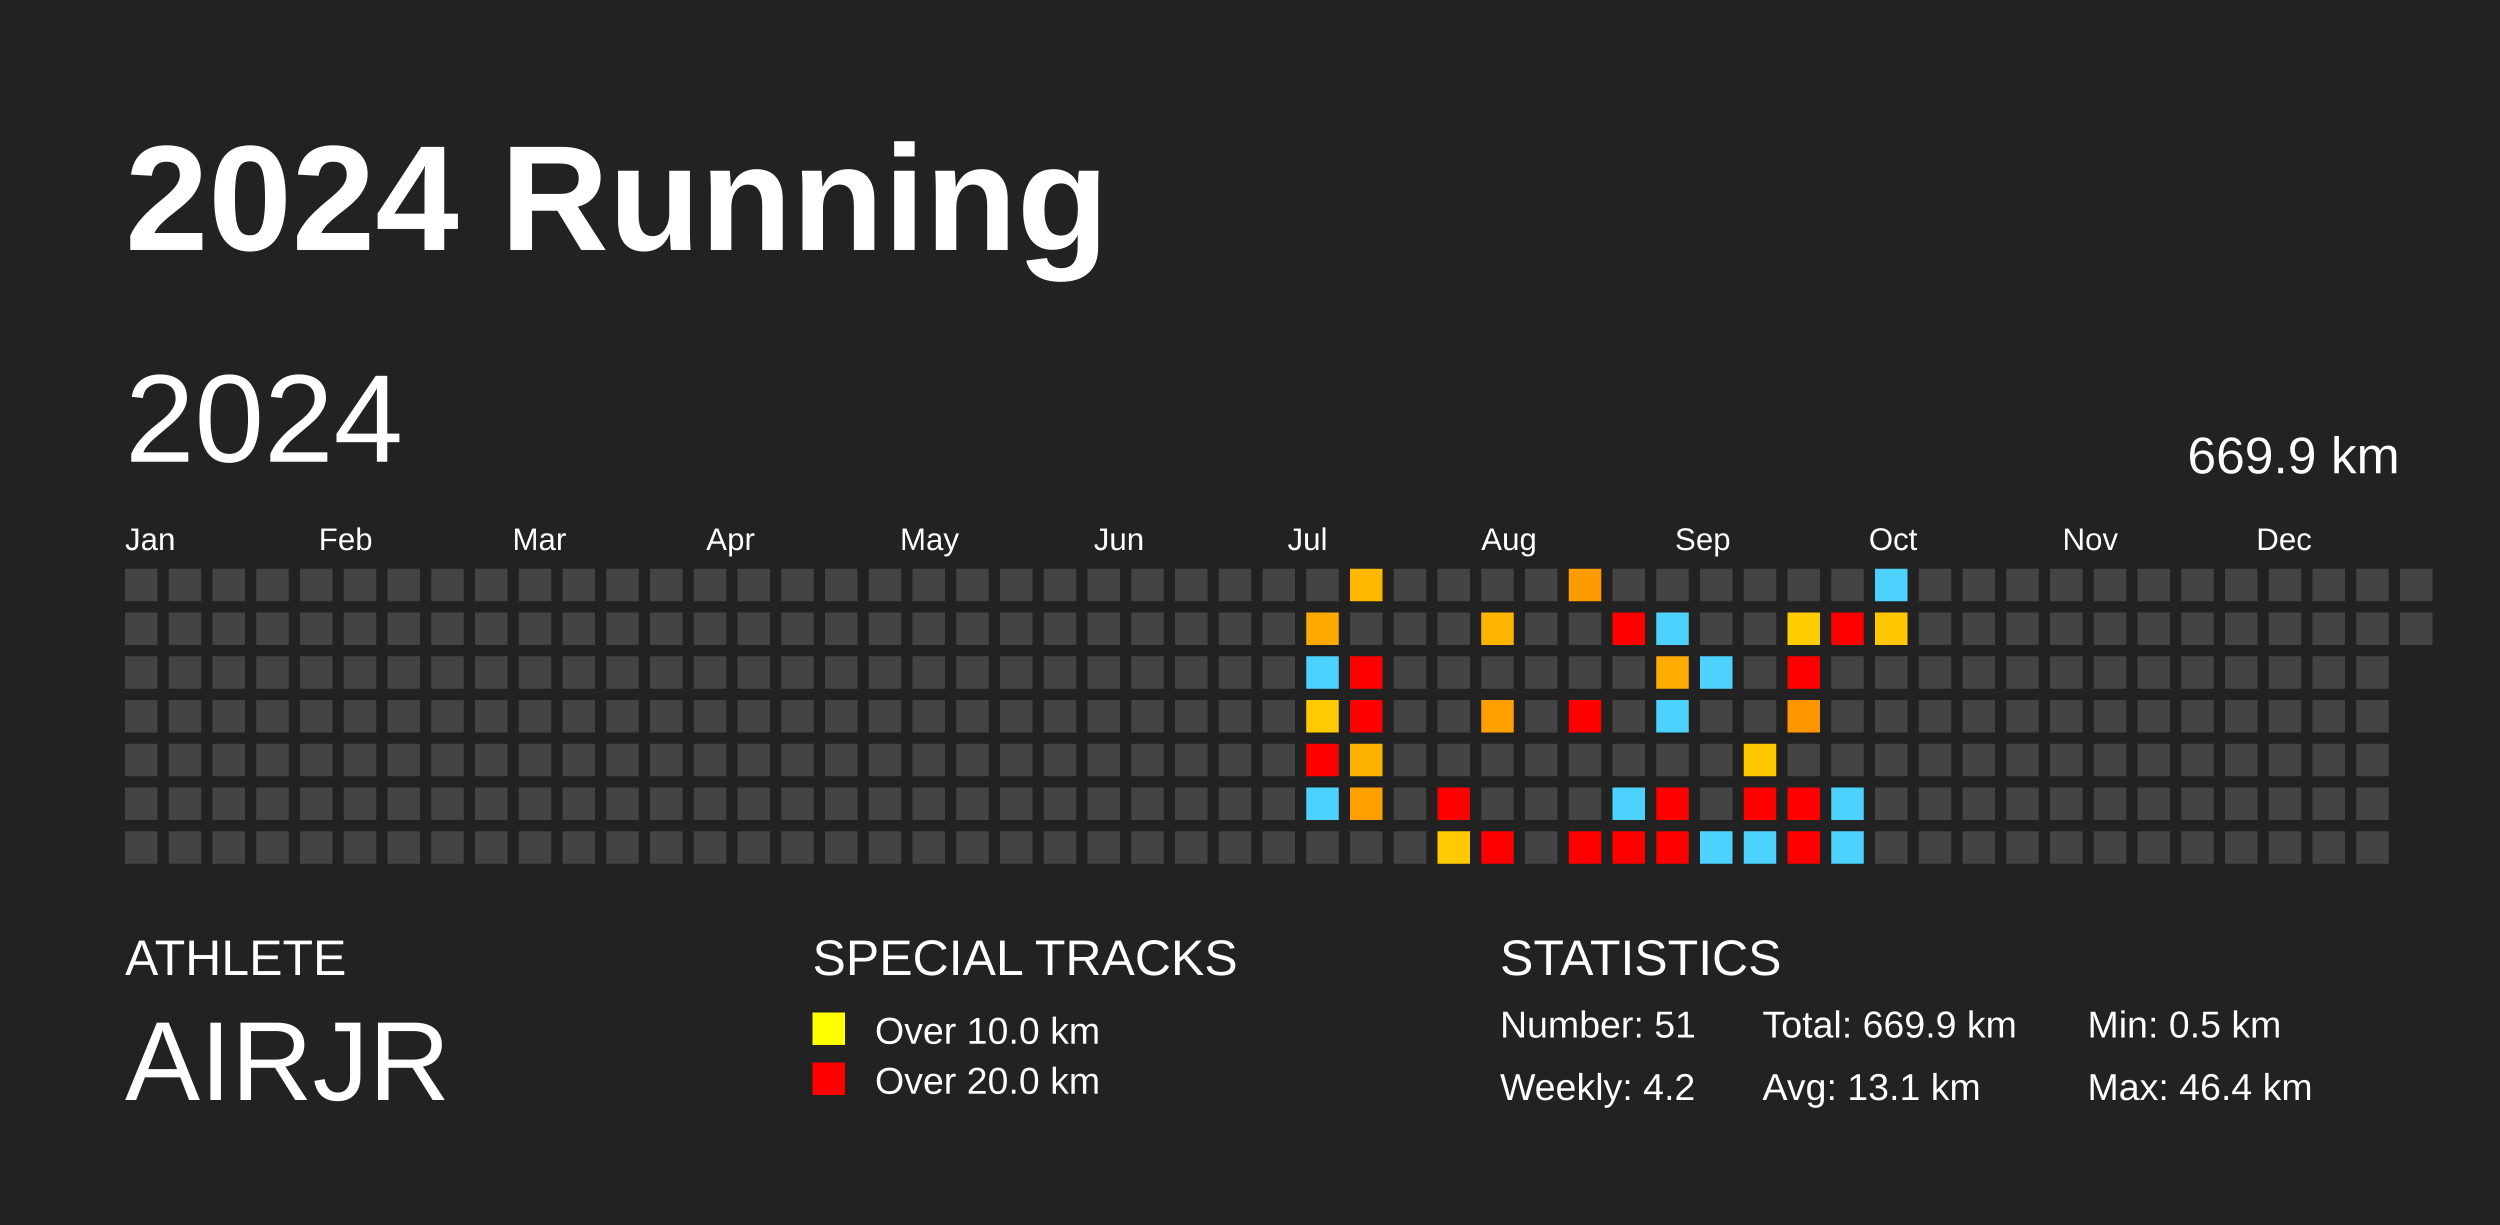
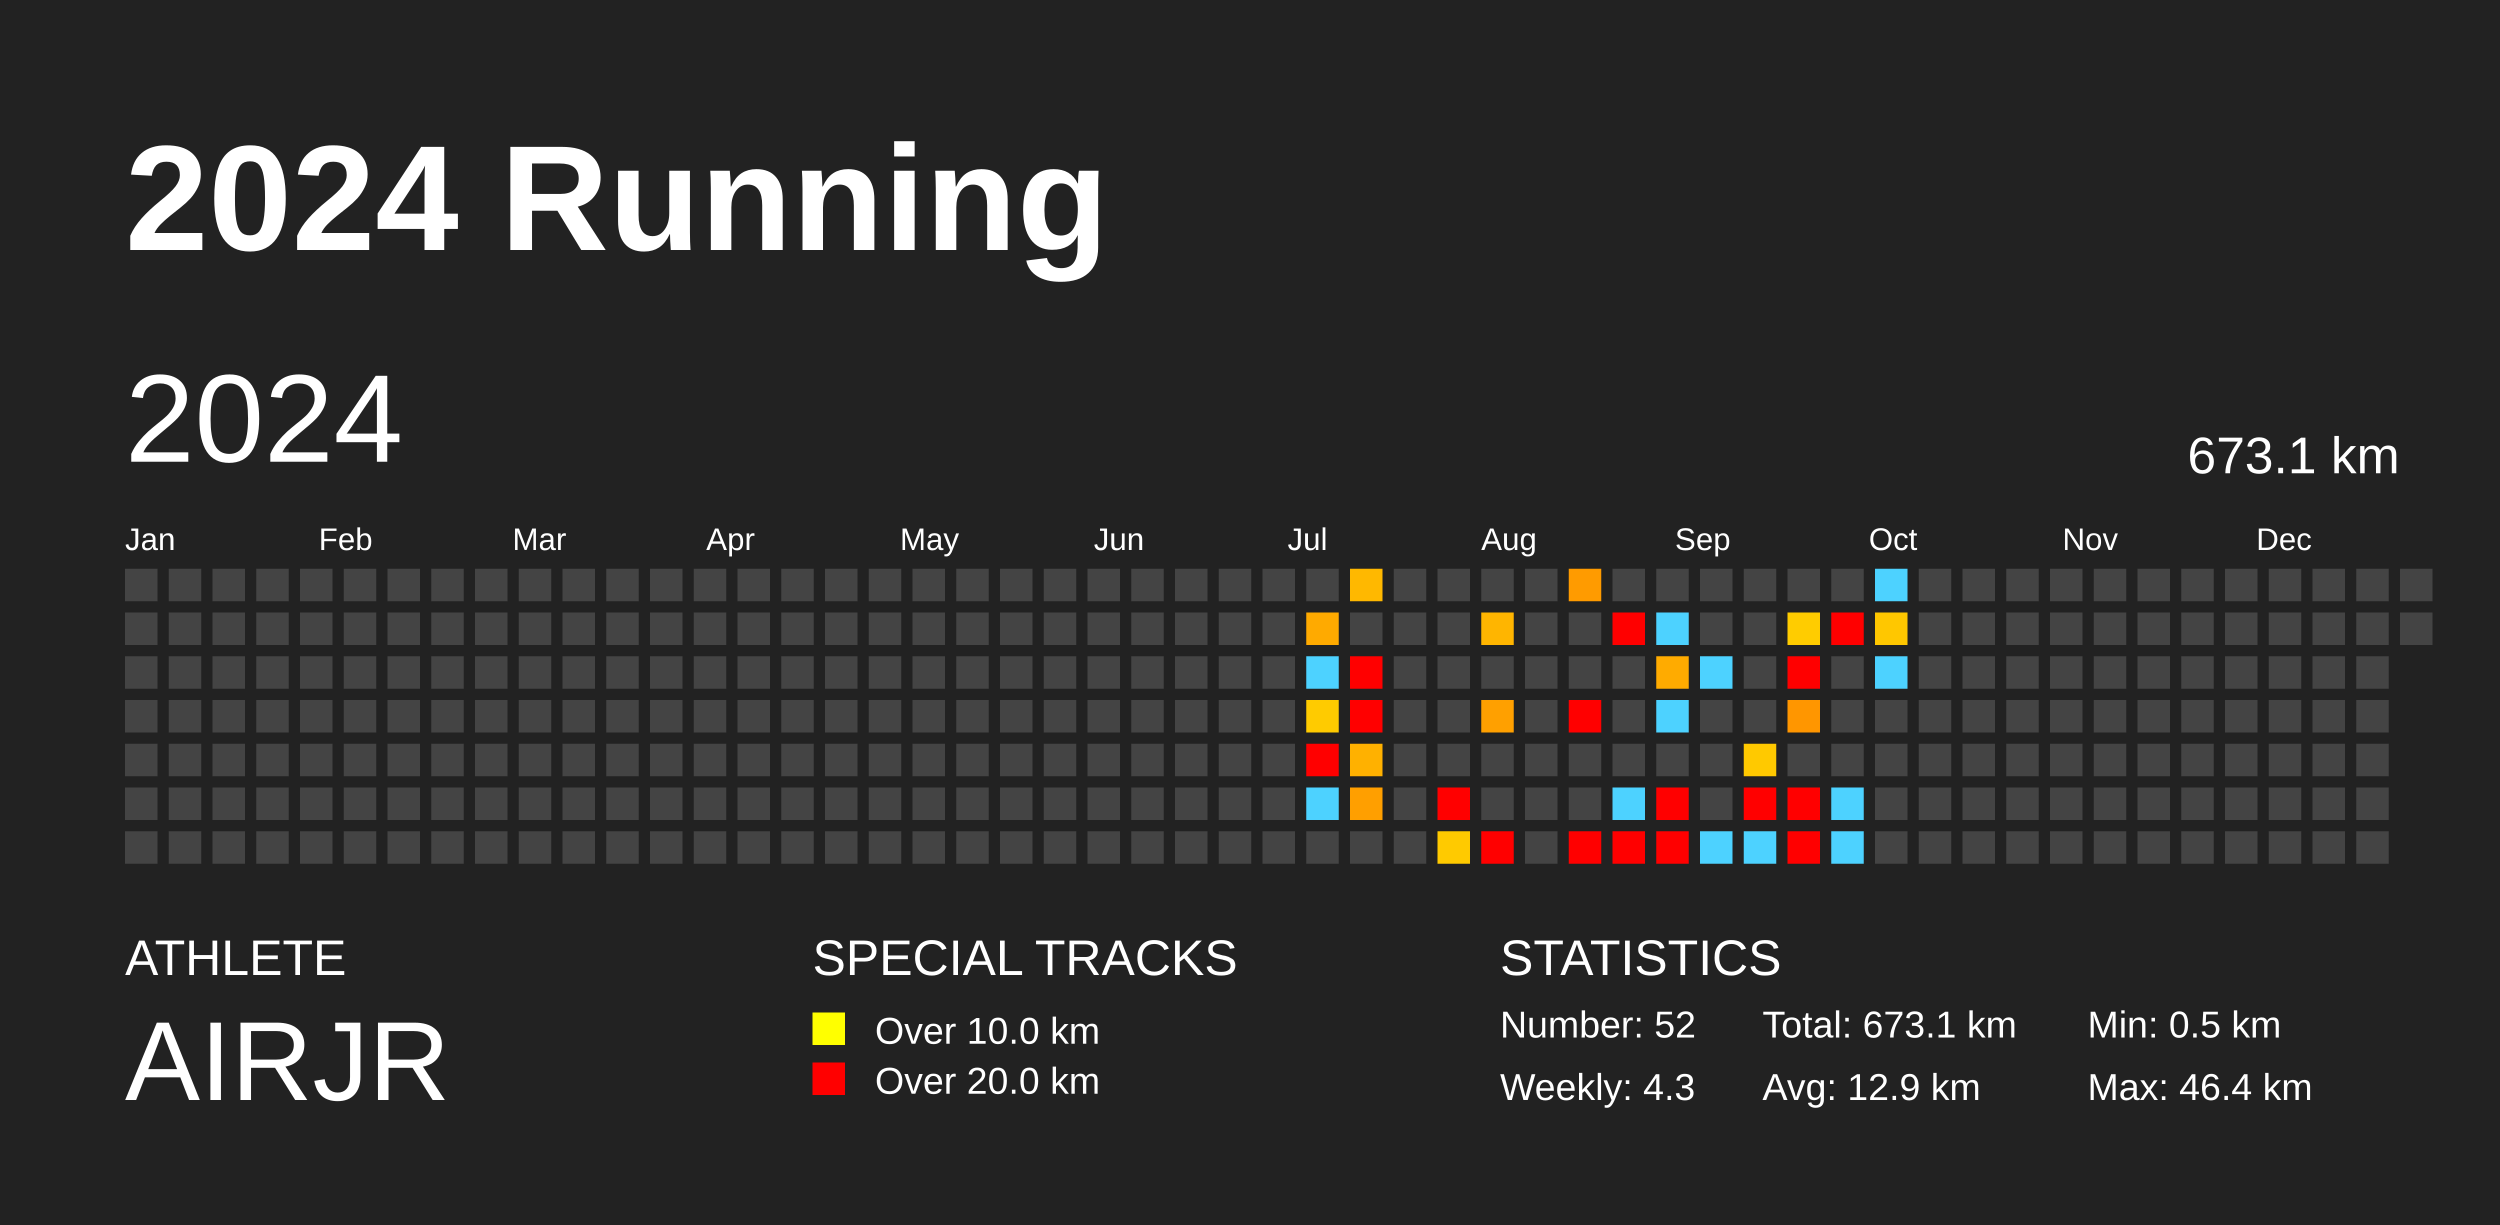
<svg xmlns="http://www.w3.org/2000/svg" baseProfile="full" height="98mm" version="1.1" viewBox="0,0,200,98" width="200mm">
  <defs />
  <rect fill="#222222" height="98" width="200" x="0" y="0" />
  <text fill="#FFFFFF" style="font-size:12px; font-family:Arial; font-weight:bold;" x="10" y="20">2024 Running</text>
  <text fill="#FFFFFF" style="font-size:4px; font-family:Arial" x="10" y="78">ATHLETE</text>
  <text fill="#FFFFFF" style="font-size:9px; font-family:Arial" x="10" y="88">AIRJR</text>
  <text fill="#FFFFFF" style="font-size:4px; font-family:Arial" x="65" y="78">SPECIAL TRACKS</text>
  <rect fill="yellow" height="2.6" width="2.6" x="65" y="81" />
  <text fill="#FFFFFF" style="font-size:3px; font-family:Arial" x="70" y="83.5">Over 10.0 km</text>
  <rect fill="red" height="2.6" width="2.6" x="65" y="85" />
  <text fill="#FFFFFF" style="font-size:3px; font-family:Arial" x="70" y="87.5">Over 20.0 km</text>
  <text fill="#FFFFFF" style="font-size:4px; font-family:Arial" x="120" y="78">STATISTICS</text>
-   <text fill="#FFFFFF" style="font-size:3px; font-family:Arial" x="120" y="83">Number: 51</text>
-   <text fill="#FFFFFF" style="font-size:3px; font-family:Arial" x="120" y="88">Weekly: 4.2</text>
-   <text fill="#FFFFFF" style="font-size:3px; font-family:Arial" x="141" y="83">Total: 669.9 km</text>
-   <text fill="#FFFFFF" style="font-size:3px; font-family:Arial" x="141" y="88">Avg: 13.1 km</text>
+   <text fill="#FFFFFF" style="font-size:3px; font-family:Arial" x="120" y="83">Number: 52</text>
+   <text fill="#FFFFFF" style="font-size:3px; font-family:Arial" x="120" y="88">Weekly: 4.3</text>
+   <text fill="#FFFFFF" style="font-size:3px; font-family:Arial" x="141" y="83">Total: 673.1 km</text>
+   <text fill="#FFFFFF" style="font-size:3px; font-family:Arial" x="141" y="88">Avg: 12.9 km</text>
  <text fill="#FFFFFF" style="font-size:3px; font-family:Arial" x="167" y="83">Min: 0.5 km</text>
  <text fill="#FFFFFF" style="font-size:3px; font-family:Arial" x="167" y="88">Max: 46.4 km</text>
  <text dominant-baseline="hanging" fill="#FFFFFF" style="font-size:10.0px; font-family:Arial;" x="10" y="30">2024</text>
-   <text dominant-baseline="hanging" fill="#FFFFFF" style="font-size:4.125px; font-family:Arial;" x="175" y="35">669.9 km</text>
+   <text dominant-baseline="hanging" fill="#FFFFFF" style="font-size:4.125px; font-family:Arial;" x="175" y="35">673.1 km</text>
  <text fill="#FFFFFF" style="font-size:2.5px; font-family:Arial" x="10.0" y="44">Jan</text>
  <text fill="#FFFFFF" style="font-size:2.5px; font-family:Arial" x="25.5" y="44">Feb</text>
  <text fill="#FFFFFF" style="font-size:2.5px; font-family:Arial" x="41.0" y="44">Mar</text>
  <text fill="#FFFFFF" style="font-size:2.5px; font-family:Arial" x="56.5" y="44">Apr</text>
  <text fill="#FFFFFF" style="font-size:2.5px; font-family:Arial" x="72.0" y="44">May</text>
  <text fill="#FFFFFF" style="font-size:2.5px; font-family:Arial" x="87.5" y="44">Jun</text>
  <text fill="#FFFFFF" style="font-size:2.5px; font-family:Arial" x="103.0" y="44">Jul</text>
  <text fill="#FFFFFF" style="font-size:2.5px; font-family:Arial" x="118.5" y="44">Aug</text>
  <text fill="#FFFFFF" style="font-size:2.5px; font-family:Arial" x="134.0" y="44">Sep</text>
  <text fill="#FFFFFF" style="font-size:2.5px; font-family:Arial" x="149.5" y="44">Oct</text>
  <text fill="#FFFFFF" style="font-size:2.5px; font-family:Arial" x="165.0" y="44">Nov</text>
  <text fill="#FFFFFF" style="font-size:2.5px; font-family:Arial" x="180.5" y="44">Dec</text>
  <rect fill="#444444" height="2.6" width="2.6" x="10.0" y="45.5" />
  <rect fill="#444444" height="2.6" width="2.6" x="10.0" y="49.0" />
  <rect fill="#444444" height="2.6" width="2.6" x="10.0" y="52.5" />
  <rect fill="#444444" height="2.6" width="2.6" x="10.0" y="56.0" />
  <rect fill="#444444" height="2.6" width="2.6" x="10.0" y="59.5" />
  <rect fill="#444444" height="2.6" width="2.6" x="10.0" y="63.0" />
  <rect fill="#444444" height="2.6" width="2.6" x="10.0" y="66.5" />
  <rect fill="#444444" height="2.6" width="2.6" x="13.5" y="45.5" />
  <rect fill="#444444" height="2.6" width="2.6" x="13.5" y="49.0" />
  <rect fill="#444444" height="2.6" width="2.6" x="13.5" y="52.5" />
  <rect fill="#444444" height="2.6" width="2.6" x="13.5" y="56.0" />
  <rect fill="#444444" height="2.6" width="2.6" x="13.5" y="59.5" />
  <rect fill="#444444" height="2.6" width="2.6" x="13.5" y="63.0" />
  <rect fill="#444444" height="2.6" width="2.6" x="13.5" y="66.5" />
  <rect fill="#444444" height="2.6" width="2.6" x="17.0" y="45.5" />
  <rect fill="#444444" height="2.6" width="2.6" x="17.0" y="49.0" />
  <rect fill="#444444" height="2.6" width="2.6" x="17.0" y="52.5" />
  <rect fill="#444444" height="2.6" width="2.6" x="17.0" y="56.0" />
  <rect fill="#444444" height="2.6" width="2.6" x="17.0" y="59.5" />
  <rect fill="#444444" height="2.6" width="2.6" x="17.0" y="63.0" />
  <rect fill="#444444" height="2.6" width="2.6" x="17.0" y="66.5" />
  <rect fill="#444444" height="2.6" width="2.6" x="20.5" y="45.5" />
  <rect fill="#444444" height="2.6" width="2.6" x="20.5" y="49.0" />
  <rect fill="#444444" height="2.6" width="2.6" x="20.5" y="52.5" />
  <rect fill="#444444" height="2.6" width="2.6" x="20.5" y="56.0" />
  <rect fill="#444444" height="2.6" width="2.6" x="20.5" y="59.5" />
  <rect fill="#444444" height="2.6" width="2.6" x="20.5" y="63.0" />
  <rect fill="#444444" height="2.6" width="2.6" x="20.5" y="66.5" />
  <rect fill="#444444" height="2.6" width="2.6" x="24.0" y="45.5" />
  <rect fill="#444444" height="2.6" width="2.6" x="24.0" y="49.0" />
  <rect fill="#444444" height="2.6" width="2.6" x="24.0" y="52.5" />
  <rect fill="#444444" height="2.6" width="2.6" x="24.0" y="56.0" />
  <rect fill="#444444" height="2.6" width="2.6" x="24.0" y="59.5" />
  <rect fill="#444444" height="2.6" width="2.6" x="24.0" y="63.0" />
  <rect fill="#444444" height="2.6" width="2.6" x="24.0" y="66.5" />
  <rect fill="#444444" height="2.6" width="2.6" x="27.5" y="45.5" />
  <rect fill="#444444" height="2.6" width="2.6" x="27.5" y="49.0" />
  <rect fill="#444444" height="2.6" width="2.6" x="27.5" y="52.5" />
  <rect fill="#444444" height="2.6" width="2.6" x="27.5" y="56.0" />
  <rect fill="#444444" height="2.6" width="2.6" x="27.5" y="59.5" />
  <rect fill="#444444" height="2.6" width="2.6" x="27.5" y="63.0" />
  <rect fill="#444444" height="2.6" width="2.6" x="27.5" y="66.5" />
  <rect fill="#444444" height="2.6" width="2.6" x="31.0" y="45.5" />
  <rect fill="#444444" height="2.6" width="2.6" x="31.0" y="49.0" />
  <rect fill="#444444" height="2.6" width="2.6" x="31.0" y="52.5" />
  <rect fill="#444444" height="2.6" width="2.6" x="31.0" y="56.0" />
  <rect fill="#444444" height="2.6" width="2.6" x="31.0" y="59.5" />
  <rect fill="#444444" height="2.6" width="2.6" x="31.0" y="63.0" />
  <rect fill="#444444" height="2.6" width="2.6" x="31.0" y="66.5" />
  <rect fill="#444444" height="2.6" width="2.6" x="34.5" y="45.5" />
  <rect fill="#444444" height="2.6" width="2.6" x="34.5" y="49.0" />
  <rect fill="#444444" height="2.6" width="2.6" x="34.5" y="52.5" />
  <rect fill="#444444" height="2.6" width="2.6" x="34.5" y="56.0" />
  <rect fill="#444444" height="2.6" width="2.6" x="34.5" y="59.5" />
  <rect fill="#444444" height="2.6" width="2.6" x="34.5" y="63.0" />
  <rect fill="#444444" height="2.6" width="2.6" x="34.5" y="66.5" />
  <rect fill="#444444" height="2.6" width="2.6" x="38.0" y="45.5" />
  <rect fill="#444444" height="2.6" width="2.6" x="38.0" y="49.0" />
  <rect fill="#444444" height="2.6" width="2.6" x="38.0" y="52.5" />
  <rect fill="#444444" height="2.6" width="2.6" x="38.0" y="56.0" />
  <rect fill="#444444" height="2.6" width="2.6" x="38.0" y="59.5" />
  <rect fill="#444444" height="2.6" width="2.6" x="38.0" y="63.0" />
  <rect fill="#444444" height="2.6" width="2.6" x="38.0" y="66.5" />
  <rect fill="#444444" height="2.6" width="2.6" x="41.5" y="45.5" />
  <rect fill="#444444" height="2.6" width="2.6" x="41.5" y="49.0" />
  <rect fill="#444444" height="2.6" width="2.6" x="41.5" y="52.5" />
  <rect fill="#444444" height="2.6" width="2.6" x="41.5" y="56.0" />
  <rect fill="#444444" height="2.6" width="2.6" x="41.5" y="59.5" />
  <rect fill="#444444" height="2.6" width="2.6" x="41.5" y="63.0" />
  <rect fill="#444444" height="2.6" width="2.6" x="41.5" y="66.5" />
  <rect fill="#444444" height="2.6" width="2.6" x="45.0" y="45.5" />
  <rect fill="#444444" height="2.6" width="2.6" x="45.0" y="49.0" />
  <rect fill="#444444" height="2.6" width="2.6" x="45.0" y="52.5" />
  <rect fill="#444444" height="2.6" width="2.6" x="45.0" y="56.0" />
  <rect fill="#444444" height="2.6" width="2.6" x="45.0" y="59.5" />
  <rect fill="#444444" height="2.6" width="2.6" x="45.0" y="63.0" />
  <rect fill="#444444" height="2.6" width="2.6" x="45.0" y="66.5" />
  <rect fill="#444444" height="2.6" width="2.6" x="48.5" y="45.5" />
  <rect fill="#444444" height="2.6" width="2.6" x="48.5" y="49.0" />
  <rect fill="#444444" height="2.6" width="2.6" x="48.5" y="52.5" />
  <rect fill="#444444" height="2.6" width="2.6" x="48.5" y="56.0" />
  <rect fill="#444444" height="2.6" width="2.6" x="48.5" y="59.5" />
  <rect fill="#444444" height="2.6" width="2.6" x="48.5" y="63.0" />
  <rect fill="#444444" height="2.6" width="2.6" x="48.5" y="66.5" />
  <rect fill="#444444" height="2.6" width="2.6" x="52.0" y="45.5" />
  <rect fill="#444444" height="2.6" width="2.6" x="52.0" y="49.0" />
  <rect fill="#444444" height="2.6" width="2.6" x="52.0" y="52.5" />
  <rect fill="#444444" height="2.6" width="2.6" x="52.0" y="56.0" />
  <rect fill="#444444" height="2.6" width="2.6" x="52.0" y="59.5" />
  <rect fill="#444444" height="2.6" width="2.6" x="52.0" y="63.0" />
  <rect fill="#444444" height="2.6" width="2.6" x="52.0" y="66.5" />
  <rect fill="#444444" height="2.6" width="2.6" x="55.5" y="45.5" />
  <rect fill="#444444" height="2.6" width="2.6" x="55.5" y="49.0" />
  <rect fill="#444444" height="2.6" width="2.6" x="55.5" y="52.5" />
  <rect fill="#444444" height="2.6" width="2.6" x="55.5" y="56.0" />
  <rect fill="#444444" height="2.6" width="2.6" x="55.5" y="59.5" />
  <rect fill="#444444" height="2.6" width="2.6" x="55.5" y="63.0" />
  <rect fill="#444444" height="2.6" width="2.6" x="55.5" y="66.5" />
  <rect fill="#444444" height="2.6" width="2.6" x="59.0" y="45.5" />
  <rect fill="#444444" height="2.6" width="2.6" x="59.0" y="49.0" />
  <rect fill="#444444" height="2.6" width="2.6" x="59.0" y="52.5" />
  <rect fill="#444444" height="2.6" width="2.6" x="59.0" y="56.0" />
  <rect fill="#444444" height="2.6" width="2.6" x="59.0" y="59.5" />
  <rect fill="#444444" height="2.6" width="2.6" x="59.0" y="63.0" />
  <rect fill="#444444" height="2.6" width="2.6" x="59.0" y="66.5" />
  <rect fill="#444444" height="2.6" width="2.6" x="62.5" y="45.5" />
  <rect fill="#444444" height="2.6" width="2.6" x="62.5" y="49.0" />
  <rect fill="#444444" height="2.6" width="2.6" x="62.5" y="52.5" />
  <rect fill="#444444" height="2.6" width="2.6" x="62.5" y="56.0" />
  <rect fill="#444444" height="2.6" width="2.6" x="62.5" y="59.5" />
  <rect fill="#444444" height="2.6" width="2.6" x="62.5" y="63.0" />
  <rect fill="#444444" height="2.6" width="2.6" x="62.5" y="66.5" />
  <rect fill="#444444" height="2.6" width="2.6" x="66.0" y="45.5" />
  <rect fill="#444444" height="2.6" width="2.6" x="66.0" y="49.0" />
  <rect fill="#444444" height="2.6" width="2.6" x="66.0" y="52.5" />
  <rect fill="#444444" height="2.6" width="2.6" x="66.0" y="56.0" />
  <rect fill="#444444" height="2.6" width="2.6" x="66.0" y="59.5" />
  <rect fill="#444444" height="2.6" width="2.6" x="66.0" y="63.0" />
  <rect fill="#444444" height="2.6" width="2.6" x="66.0" y="66.5" />
  <rect fill="#444444" height="2.6" width="2.6" x="69.5" y="45.5" />
  <rect fill="#444444" height="2.6" width="2.6" x="69.5" y="49.0" />
  <rect fill="#444444" height="2.6" width="2.6" x="69.5" y="52.5" />
  <rect fill="#444444" height="2.6" width="2.6" x="69.5" y="56.0" />
  <rect fill="#444444" height="2.6" width="2.6" x="69.5" y="59.5" />
  <rect fill="#444444" height="2.6" width="2.6" x="69.5" y="63.0" />
  <rect fill="#444444" height="2.6" width="2.6" x="69.5" y="66.5" />
  <rect fill="#444444" height="2.6" width="2.6" x="73.0" y="45.5" />
  <rect fill="#444444" height="2.6" width="2.6" x="73.0" y="49.0" />
  <rect fill="#444444" height="2.6" width="2.6" x="73.0" y="52.5" />
  <rect fill="#444444" height="2.6" width="2.6" x="73.0" y="56.0" />
  <rect fill="#444444" height="2.6" width="2.6" x="73.0" y="59.5" />
  <rect fill="#444444" height="2.6" width="2.6" x="73.0" y="63.0" />
  <rect fill="#444444" height="2.6" width="2.6" x="73.0" y="66.5" />
  <rect fill="#444444" height="2.6" width="2.6" x="76.5" y="45.5" />
  <rect fill="#444444" height="2.6" width="2.6" x="76.5" y="49.0" />
  <rect fill="#444444" height="2.6" width="2.6" x="76.5" y="52.5" />
  <rect fill="#444444" height="2.6" width="2.6" x="76.5" y="56.0" />
  <rect fill="#444444" height="2.6" width="2.6" x="76.5" y="59.5" />
  <rect fill="#444444" height="2.6" width="2.6" x="76.5" y="63.0" />
  <rect fill="#444444" height="2.6" width="2.6" x="76.5" y="66.5" />
  <rect fill="#444444" height="2.6" width="2.6" x="80.0" y="45.5" />
  <rect fill="#444444" height="2.6" width="2.6" x="80.0" y="49.0" />
  <rect fill="#444444" height="2.6" width="2.6" x="80.0" y="52.5" />
  <rect fill="#444444" height="2.6" width="2.6" x="80.0" y="56.0" />
  <rect fill="#444444" height="2.6" width="2.6" x="80.0" y="59.5" />
  <rect fill="#444444" height="2.6" width="2.6" x="80.0" y="63.0" />
  <rect fill="#444444" height="2.6" width="2.6" x="80.0" y="66.5" />
  <rect fill="#444444" height="2.6" width="2.6" x="83.5" y="45.5" />
  <rect fill="#444444" height="2.6" width="2.6" x="83.5" y="49.0" />
  <rect fill="#444444" height="2.6" width="2.6" x="83.5" y="52.5" />
  <rect fill="#444444" height="2.6" width="2.6" x="83.5" y="56.0" />
  <rect fill="#444444" height="2.6" width="2.6" x="83.5" y="59.5" />
  <rect fill="#444444" height="2.6" width="2.6" x="83.5" y="63.0" />
  <rect fill="#444444" height="2.6" width="2.6" x="83.5" y="66.5" />
  <rect fill="#444444" height="2.6" width="2.6" x="87.0" y="45.5" />
  <rect fill="#444444" height="2.6" width="2.6" x="87.0" y="49.0" />
  <rect fill="#444444" height="2.6" width="2.6" x="87.0" y="52.5" />
  <rect fill="#444444" height="2.6" width="2.6" x="87.0" y="56.0" />
  <rect fill="#444444" height="2.6" width="2.6" x="87.0" y="59.5" />
  <rect fill="#444444" height="2.6" width="2.6" x="87.0" y="63.0" />
  <rect fill="#444444" height="2.6" width="2.6" x="87.0" y="66.5" />
  <rect fill="#444444" height="2.6" width="2.6" x="90.5" y="45.5" />
  <rect fill="#444444" height="2.6" width="2.6" x="90.5" y="49.0" />
  <rect fill="#444444" height="2.6" width="2.6" x="90.5" y="52.5" />
  <rect fill="#444444" height="2.6" width="2.6" x="90.5" y="56.0" />
  <rect fill="#444444" height="2.6" width="2.6" x="90.5" y="59.5" />
  <rect fill="#444444" height="2.6" width="2.6" x="90.5" y="63.0" />
  <rect fill="#444444" height="2.6" width="2.6" x="90.5" y="66.5" />
  <rect fill="#444444" height="2.6" width="2.6" x="94.0" y="45.5" />
  <rect fill="#444444" height="2.6" width="2.6" x="94.0" y="49.0" />
  <rect fill="#444444" height="2.6" width="2.6" x="94.0" y="52.5" />
  <rect fill="#444444" height="2.6" width="2.6" x="94.0" y="56.0" />
  <rect fill="#444444" height="2.6" width="2.6" x="94.0" y="59.5" />
  <rect fill="#444444" height="2.6" width="2.6" x="94.0" y="63.0" />
  <rect fill="#444444" height="2.6" width="2.6" x="94.0" y="66.5" />
  <rect fill="#444444" height="2.6" width="2.6" x="97.5" y="45.5" />
  <rect fill="#444444" height="2.6" width="2.6" x="97.5" y="49.0" />
  <rect fill="#444444" height="2.6" width="2.6" x="97.5" y="52.5" />
  <rect fill="#444444" height="2.6" width="2.6" x="97.5" y="56.0" />
  <rect fill="#444444" height="2.6" width="2.6" x="97.5" y="59.5" />
  <rect fill="#444444" height="2.6" width="2.6" x="97.5" y="63.0" />
  <rect fill="#444444" height="2.6" width="2.6" x="97.5" y="66.5" />
  <rect fill="#444444" height="2.6" width="2.6" x="101.0" y="45.5" />
  <rect fill="#444444" height="2.6" width="2.6" x="101.0" y="49.0" />
  <rect fill="#444444" height="2.6" width="2.6" x="101.0" y="52.5" />
  <rect fill="#444444" height="2.6" width="2.6" x="101.0" y="56.0" />
  <rect fill="#444444" height="2.6" width="2.6" x="101.0" y="59.5" />
  <rect fill="#444444" height="2.6" width="2.6" x="101.0" y="63.0" />
  <rect fill="#444444" height="2.6" width="2.6" x="101.0" y="66.5" />
  <rect fill="#444444" height="2.6" width="2.6" x="104.5" y="45.5" />
  <rect fill="#ffaa00" height="2.6" width="2.6" x="104.5" y="49.0" />
  <rect fill="#4dd2ff" height="2.6" width="2.6" x="104.5" y="52.5" />
  <rect fill="#ffcb00" height="2.6" width="2.6" x="104.5" y="56.0" />
  <rect fill="red" height="2.6" width="2.6" x="104.5" y="59.5" />
  <rect fill="#4dd2ff" height="2.6" width="2.6" x="104.5" y="63.0" />
  <rect fill="#444444" height="2.6" width="2.6" x="104.5" y="66.5" />
  <rect fill="#ffb800" height="2.6" width="2.6" x="108.0" y="45.5" />
  <rect fill="#444444" height="2.6" width="2.6" x="108.0" y="49.0" />
  <rect fill="red" height="2.6" width="2.6" x="108.0" y="52.5" />
  <rect fill="red" height="2.6" width="2.6" x="108.0" y="56.0" />
  <rect fill="#ffb100" height="2.6" width="2.6" x="108.0" y="59.5" />
  <rect fill="#ff9f00" height="2.6" width="2.6" x="108.0" y="63.0" />
  <rect fill="#444444" height="2.6" width="2.6" x="108.0" y="66.5" />
  <rect fill="#444444" height="2.6" width="2.6" x="111.5" y="45.5" />
  <rect fill="#444444" height="2.6" width="2.6" x="111.5" y="49.0" />
  <rect fill="#444444" height="2.6" width="2.6" x="111.5" y="52.5" />
  <rect fill="#444444" height="2.6" width="2.6" x="111.5" y="56.0" />
  <rect fill="#444444" height="2.6" width="2.6" x="111.5" y="59.5" />
  <rect fill="#444444" height="2.6" width="2.6" x="111.5" y="63.0" />
  <rect fill="#444444" height="2.6" width="2.6" x="111.5" y="66.5" />
  <rect fill="#444444" height="2.6" width="2.6" x="115.0" y="45.5" />
  <rect fill="#444444" height="2.6" width="2.6" x="115.0" y="49.0" />
  <rect fill="#444444" height="2.6" width="2.6" x="115.0" y="52.5" />
  <rect fill="#444444" height="2.6" width="2.6" x="115.0" y="56.0" />
  <rect fill="#444444" height="2.6" width="2.6" x="115.0" y="59.5" />
  <rect fill="red" height="2.6" width="2.6" x="115.0" y="63.0" />
  <rect fill="#ffca00" height="2.6" width="2.6" x="115.0" y="66.5" />
  <rect fill="#444444" height="2.6" width="2.6" x="118.5" y="45.5" />
  <rect fill="#ffb500" height="2.6" width="2.6" x="118.5" y="49.0" />
  <rect fill="#444444" height="2.6" width="2.6" x="118.5" y="52.5" />
  <rect fill="#ffa000" height="2.6" width="2.6" x="118.5" y="56.0" />
  <rect fill="#444444" height="2.6" width="2.6" x="118.5" y="59.5" />
  <rect fill="#444444" height="2.6" width="2.6" x="118.5" y="63.0" />
  <rect fill="red" height="2.6" width="2.6" x="118.5" y="66.5" />
  <rect fill="#444444" height="2.6" width="2.6" x="122.0" y="45.5" />
  <rect fill="#444444" height="2.6" width="2.6" x="122.0" y="49.0" />
  <rect fill="#444444" height="2.6" width="2.6" x="122.0" y="52.5" />
  <rect fill="#444444" height="2.6" width="2.6" x="122.0" y="56.0" />
  <rect fill="#444444" height="2.6" width="2.6" x="122.0" y="59.5" />
  <rect fill="#444444" height="2.6" width="2.6" x="122.0" y="63.0" />
  <rect fill="#444444" height="2.6" width="2.6" x="122.0" y="66.5" />
  <rect fill="#ff9b00" height="2.6" width="2.6" x="125.5" y="45.5" />
  <rect fill="#444444" height="2.6" width="2.6" x="125.5" y="49.0" />
  <rect fill="#444444" height="2.6" width="2.6" x="125.5" y="52.5" />
  <rect fill="red" height="2.6" width="2.6" x="125.5" y="56.0" />
  <rect fill="#444444" height="2.6" width="2.6" x="125.5" y="59.5" />
  <rect fill="#444444" height="2.6" width="2.6" x="125.5" y="63.0" />
  <rect fill="red" height="2.6" width="2.6" x="125.5" y="66.5" />
  <rect fill="#444444" height="2.6" width="2.6" x="129.0" y="45.5" />
  <rect fill="red" height="2.6" width="2.6" x="129.0" y="49.0" />
  <rect fill="#444444" height="2.6" width="2.6" x="129.0" y="52.5" />
  <rect fill="#444444" height="2.6" width="2.6" x="129.0" y="56.0" />
  <rect fill="#444444" height="2.6" width="2.6" x="129.0" y="59.5" />
  <rect fill="#4dd2ff" height="2.6" width="2.6" x="129.0" y="63.0" />
  <rect fill="red" height="2.6" width="2.6" x="129.0" y="66.5" />
  <rect fill="#444444" height="2.6" width="2.6" x="132.5" y="45.5" />
  <rect fill="#4dd2ff" height="2.6" width="2.6" x="132.5" y="49.0" />
  <rect fill="#ffab00" height="2.6" width="2.6" x="132.5" y="52.5" />
  <rect fill="#4dd2ff" height="2.6" width="2.6" x="132.5" y="56.0" />
  <rect fill="#444444" height="2.6" width="2.6" x="132.5" y="59.5" />
  <rect fill="red" height="2.6" width="2.6" x="132.5" y="63.0" />
  <rect fill="red" height="2.6" width="2.6" x="132.5" y="66.5" />
  <rect fill="#444444" height="2.6" width="2.6" x="136.0" y="45.5" />
  <rect fill="#444444" height="2.6" width="2.6" x="136.0" y="49.0" />
  <rect fill="#4dd2ff" height="2.6" width="2.6" x="136.0" y="52.5" />
  <rect fill="#444444" height="2.6" width="2.6" x="136.0" y="56.0" />
  <rect fill="#444444" height="2.6" width="2.6" x="136.0" y="59.5" />
  <rect fill="#444444" height="2.6" width="2.6" x="136.0" y="63.0" />
  <rect fill="#4dd2ff" height="2.6" width="2.6" x="136.0" y="66.5" />
  <rect fill="#444444" height="2.6" width="2.6" x="139.5" y="45.5" />
  <rect fill="#444444" height="2.6" width="2.6" x="139.5" y="49.0" />
  <rect fill="#444444" height="2.6" width="2.6" x="139.5" y="52.5" />
  <rect fill="#444444" height="2.6" width="2.6" x="139.5" y="56.0" />
  <rect fill="#ffc900" height="2.6" width="2.6" x="139.5" y="59.5" />
  <rect fill="red" height="2.6" width="2.6" x="139.5" y="63.0" />
  <rect fill="#4dd2ff" height="2.6" width="2.6" x="139.5" y="66.5" />
  <rect fill="#444444" height="2.6" width="2.6" x="143.0" y="45.5" />
  <rect fill="#ffcc00" height="2.6" width="2.6" x="143.0" y="49.0" />
  <rect fill="red" height="2.6" width="2.6" x="143.0" y="52.5" />
  <rect fill="#ff9600" height="2.6" width="2.6" x="143.0" y="56.0" />
  <rect fill="#444444" height="2.6" width="2.6" x="143.0" y="59.5" />
  <rect fill="red" height="2.6" width="2.6" x="143.0" y="63.0" />
  <rect fill="red" height="2.6" width="2.6" x="143.0" y="66.5" />
  <rect fill="#444444" height="2.6" width="2.6" x="146.5" y="45.5" />
  <rect fill="red" height="2.6" width="2.6" x="146.5" y="49.0" />
  <rect fill="#444444" height="2.6" width="2.6" x="146.5" y="52.5" />
  <rect fill="#444444" height="2.6" width="2.6" x="146.5" y="56.0" />
  <rect fill="#444444" height="2.6" width="2.6" x="146.5" y="59.5" />
  <rect fill="#4dd2ff" height="2.6" width="2.6" x="146.5" y="63.0" />
  <rect fill="#4dd2ff" height="2.6" width="2.6" x="146.5" y="66.5" />
  <rect fill="#4dd2ff" height="2.6" width="2.6" x="150.0" y="45.5" />
  <rect fill="#ffc700" height="2.6" width="2.6" x="150.0" y="49.0" />
-   <rect fill="#444444" height="2.6" width="2.6" x="150.0" y="52.5" />
+   <rect fill="#4dd2ff" height="2.6" width="2.6" x="150.0" y="52.5" />
  <rect fill="#444444" height="2.6" width="2.6" x="150.0" y="56.0" />
  <rect fill="#444444" height="2.6" width="2.6" x="150.0" y="59.5" />
  <rect fill="#444444" height="2.6" width="2.6" x="150.0" y="63.0" />
  <rect fill="#444444" height="2.6" width="2.6" x="150.0" y="66.5" />
  <rect fill="#444444" height="2.6" width="2.6" x="153.5" y="45.5" />
  <rect fill="#444444" height="2.6" width="2.6" x="153.5" y="49.0" />
  <rect fill="#444444" height="2.6" width="2.6" x="153.5" y="52.5" />
  <rect fill="#444444" height="2.6" width="2.6" x="153.5" y="56.0" />
  <rect fill="#444444" height="2.6" width="2.6" x="153.5" y="59.5" />
  <rect fill="#444444" height="2.6" width="2.6" x="153.5" y="63.0" />
  <rect fill="#444444" height="2.6" width="2.6" x="153.5" y="66.5" />
  <rect fill="#444444" height="2.6" width="2.6" x="157.0" y="45.5" />
  <rect fill="#444444" height="2.6" width="2.6" x="157.0" y="49.0" />
  <rect fill="#444444" height="2.6" width="2.6" x="157.0" y="52.5" />
  <rect fill="#444444" height="2.6" width="2.6" x="157.0" y="56.0" />
  <rect fill="#444444" height="2.6" width="2.6" x="157.0" y="59.5" />
  <rect fill="#444444" height="2.6" width="2.6" x="157.0" y="63.0" />
  <rect fill="#444444" height="2.6" width="2.6" x="157.0" y="66.5" />
  <rect fill="#444444" height="2.6" width="2.6" x="160.5" y="45.5" />
  <rect fill="#444444" height="2.6" width="2.6" x="160.5" y="49.0" />
  <rect fill="#444444" height="2.6" width="2.6" x="160.5" y="52.5" />
  <rect fill="#444444" height="2.6" width="2.6" x="160.5" y="56.0" />
  <rect fill="#444444" height="2.6" width="2.6" x="160.5" y="59.5" />
  <rect fill="#444444" height="2.6" width="2.6" x="160.5" y="63.0" />
  <rect fill="#444444" height="2.6" width="2.6" x="160.5" y="66.5" />
  <rect fill="#444444" height="2.6" width="2.6" x="164.0" y="45.5" />
  <rect fill="#444444" height="2.6" width="2.6" x="164.0" y="49.0" />
  <rect fill="#444444" height="2.6" width="2.6" x="164.0" y="52.5" />
  <rect fill="#444444" height="2.6" width="2.6" x="164.0" y="56.0" />
  <rect fill="#444444" height="2.6" width="2.6" x="164.0" y="59.5" />
  <rect fill="#444444" height="2.6" width="2.6" x="164.0" y="63.0" />
  <rect fill="#444444" height="2.6" width="2.6" x="164.0" y="66.5" />
  <rect fill="#444444" height="2.6" width="2.6" x="167.5" y="45.5" />
  <rect fill="#444444" height="2.6" width="2.6" x="167.5" y="49.0" />
  <rect fill="#444444" height="2.6" width="2.6" x="167.5" y="52.5" />
  <rect fill="#444444" height="2.6" width="2.6" x="167.5" y="56.0" />
  <rect fill="#444444" height="2.6" width="2.6" x="167.5" y="59.5" />
  <rect fill="#444444" height="2.6" width="2.6" x="167.5" y="63.0" />
  <rect fill="#444444" height="2.6" width="2.6" x="167.5" y="66.5" />
  <rect fill="#444444" height="2.6" width="2.6" x="171.0" y="45.5" />
  <rect fill="#444444" height="2.6" width="2.6" x="171.0" y="49.0" />
  <rect fill="#444444" height="2.6" width="2.6" x="171.0" y="52.5" />
  <rect fill="#444444" height="2.6" width="2.6" x="171.0" y="56.0" />
  <rect fill="#444444" height="2.6" width="2.6" x="171.0" y="59.5" />
  <rect fill="#444444" height="2.6" width="2.6" x="171.0" y="63.0" />
  <rect fill="#444444" height="2.6" width="2.6" x="171.0" y="66.5" />
  <rect fill="#444444" height="2.6" width="2.6" x="174.5" y="45.5" />
  <rect fill="#444444" height="2.6" width="2.6" x="174.5" y="49.0" />
  <rect fill="#444444" height="2.6" width="2.6" x="174.5" y="52.5" />
  <rect fill="#444444" height="2.6" width="2.6" x="174.5" y="56.0" />
  <rect fill="#444444" height="2.6" width="2.6" x="174.5" y="59.5" />
  <rect fill="#444444" height="2.6" width="2.6" x="174.5" y="63.0" />
  <rect fill="#444444" height="2.6" width="2.6" x="174.5" y="66.5" />
  <rect fill="#444444" height="2.6" width="2.6" x="178.0" y="45.5" />
  <rect fill="#444444" height="2.6" width="2.6" x="178.0" y="49.0" />
  <rect fill="#444444" height="2.6" width="2.6" x="178.0" y="52.5" />
  <rect fill="#444444" height="2.6" width="2.6" x="178.0" y="56.0" />
  <rect fill="#444444" height="2.6" width="2.6" x="178.0" y="59.5" />
  <rect fill="#444444" height="2.6" width="2.6" x="178.0" y="63.0" />
  <rect fill="#444444" height="2.6" width="2.6" x="178.0" y="66.5" />
  <rect fill="#444444" height="2.6" width="2.6" x="181.5" y="45.5" />
  <rect fill="#444444" height="2.6" width="2.6" x="181.5" y="49.0" />
  <rect fill="#444444" height="2.6" width="2.6" x="181.5" y="52.5" />
  <rect fill="#444444" height="2.6" width="2.6" x="181.5" y="56.0" />
  <rect fill="#444444" height="2.6" width="2.6" x="181.5" y="59.5" />
  <rect fill="#444444" height="2.6" width="2.6" x="181.5" y="63.0" />
  <rect fill="#444444" height="2.6" width="2.6" x="181.5" y="66.5" />
  <rect fill="#444444" height="2.6" width="2.6" x="185.0" y="45.5" />
  <rect fill="#444444" height="2.6" width="2.6" x="185.0" y="49.0" />
  <rect fill="#444444" height="2.6" width="2.6" x="185.0" y="52.5" />
  <rect fill="#444444" height="2.6" width="2.6" x="185.0" y="56.0" />
  <rect fill="#444444" height="2.6" width="2.6" x="185.0" y="59.5" />
  <rect fill="#444444" height="2.6" width="2.6" x="185.0" y="63.0" />
  <rect fill="#444444" height="2.6" width="2.6" x="185.0" y="66.5" />
  <rect fill="#444444" height="2.6" width="2.6" x="188.5" y="45.5" />
  <rect fill="#444444" height="2.6" width="2.6" x="188.5" y="49.0" />
  <rect fill="#444444" height="2.6" width="2.6" x="188.5" y="52.5" />
  <rect fill="#444444" height="2.6" width="2.6" x="188.5" y="56.0" />
  <rect fill="#444444" height="2.6" width="2.6" x="188.5" y="59.5" />
  <rect fill="#444444" height="2.6" width="2.6" x="188.5" y="63.0" />
  <rect fill="#444444" height="2.6" width="2.6" x="188.5" y="66.5" />
  <rect fill="#444444" height="2.6" width="2.6" x="192.0" y="45.5" />
  <rect fill="#444444" height="2.6" width="2.6" x="192.0" y="49.0" />
</svg>
